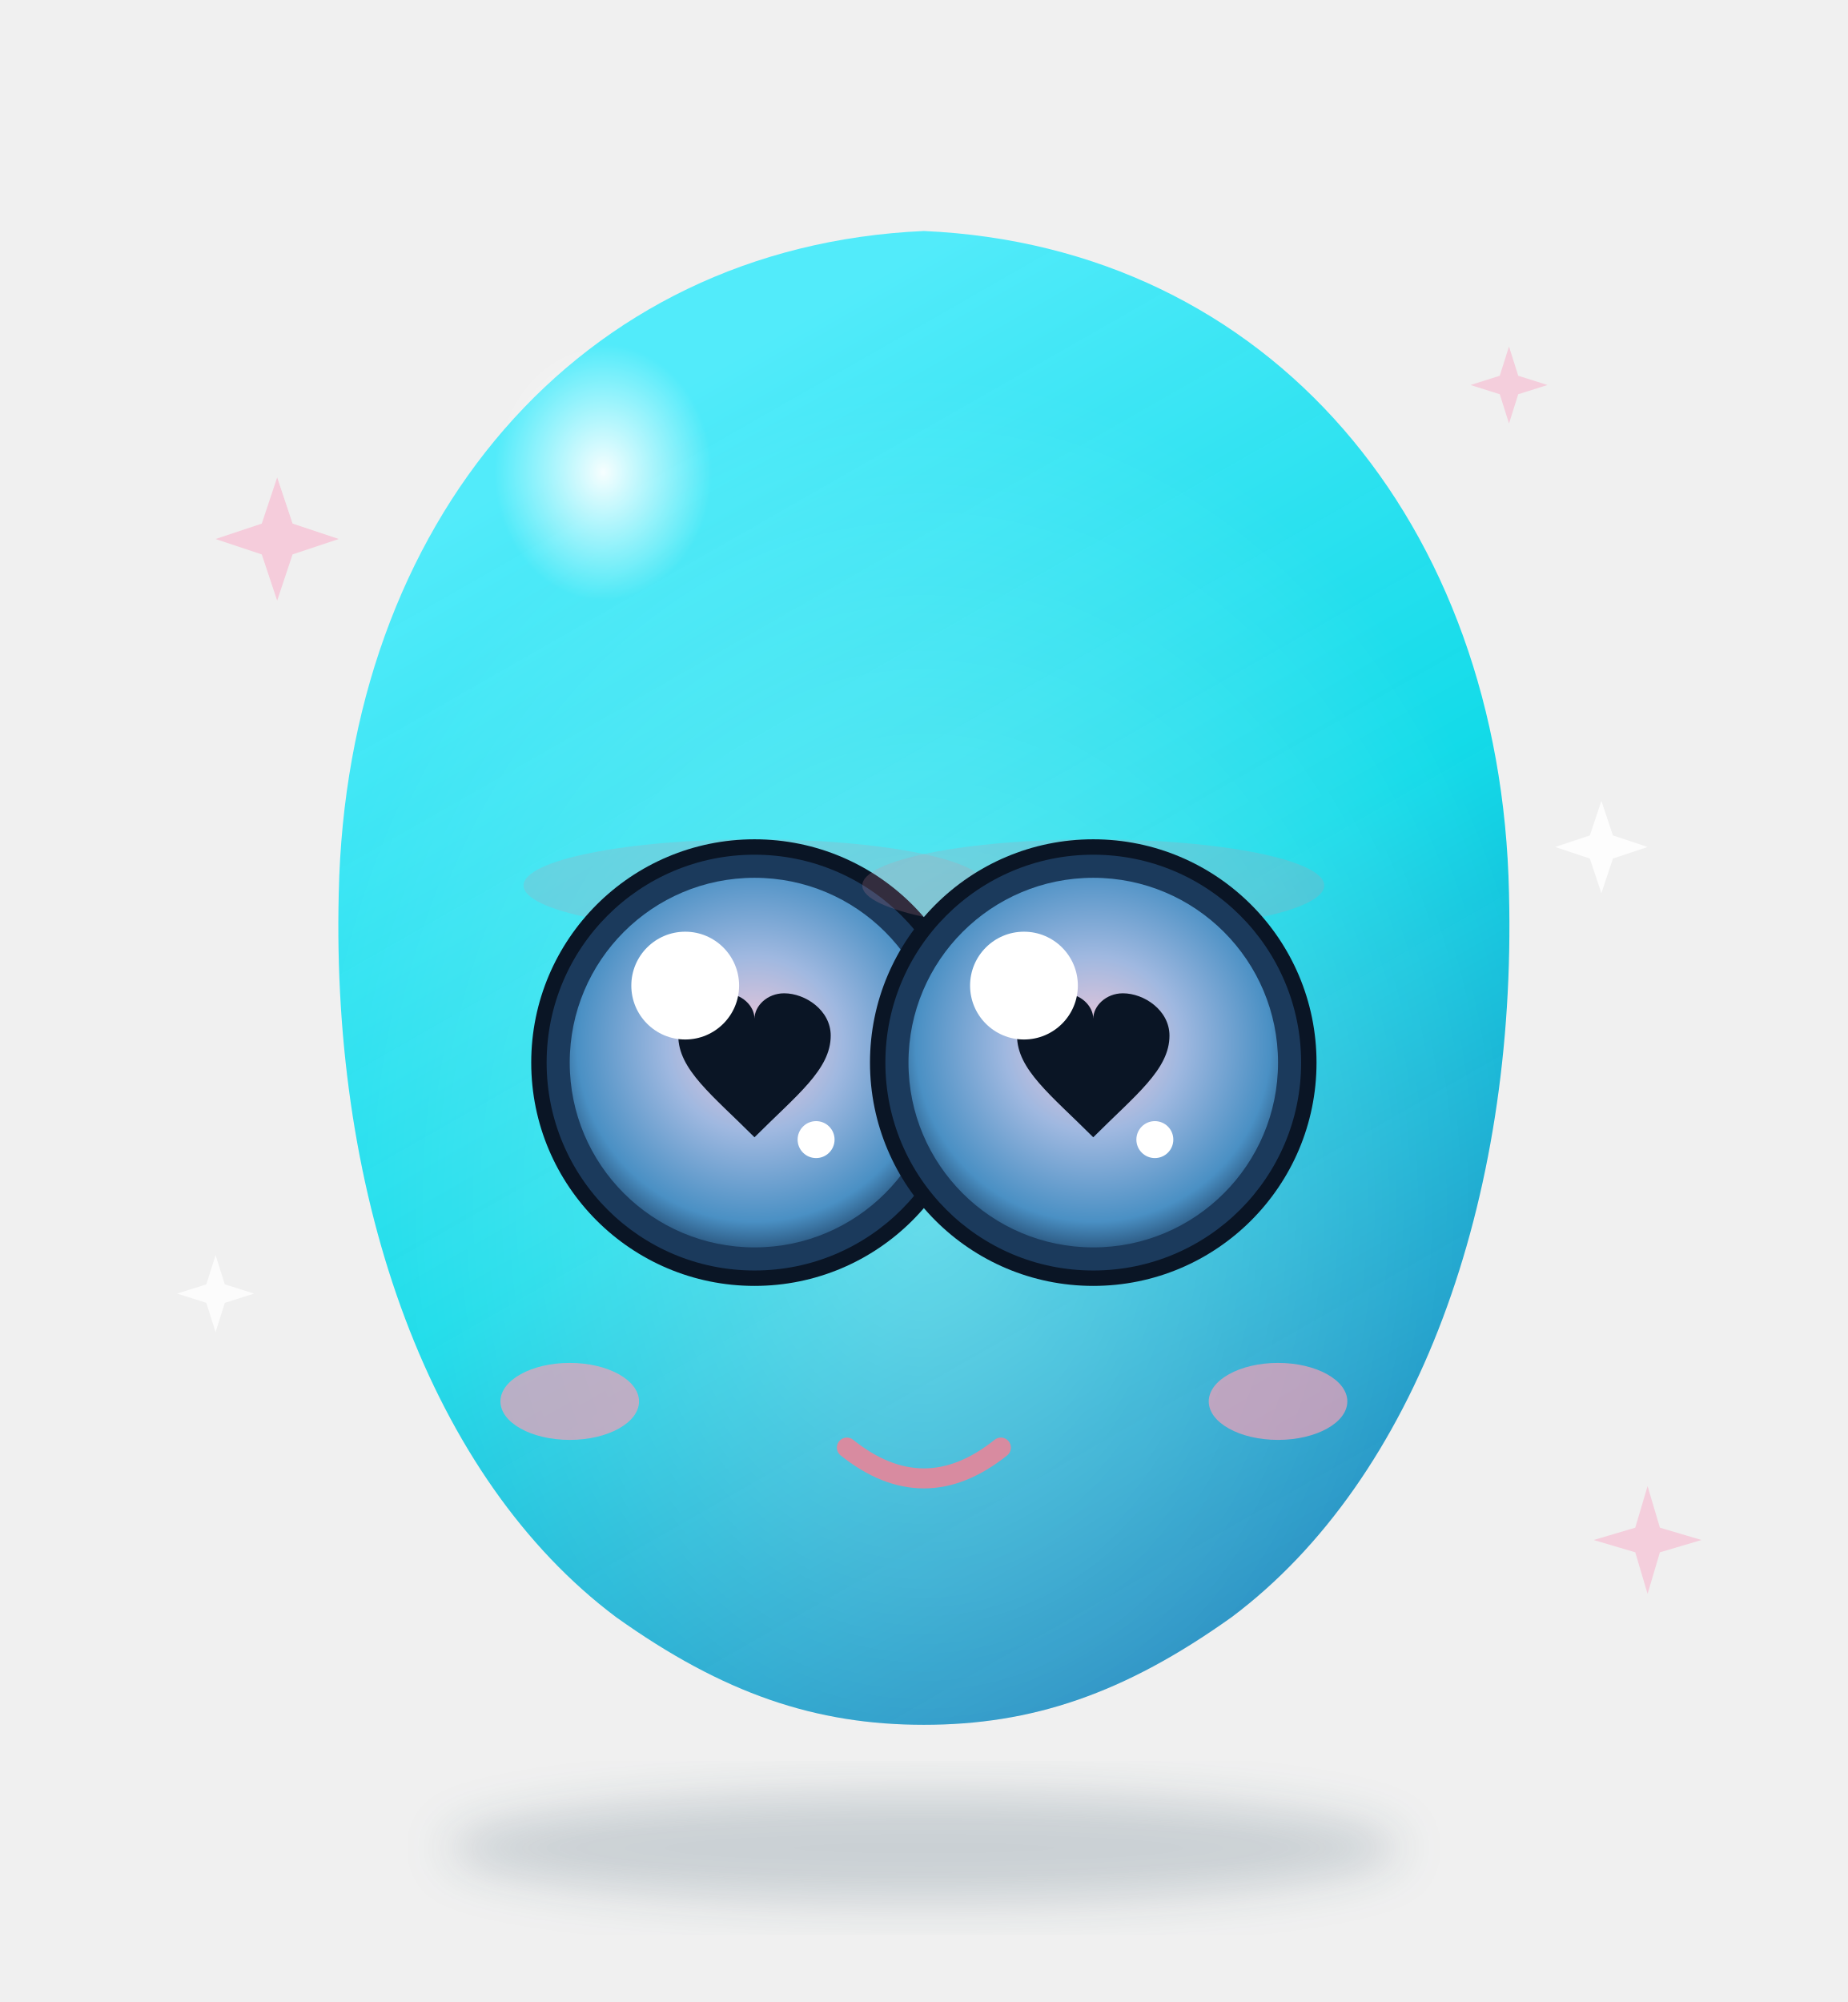
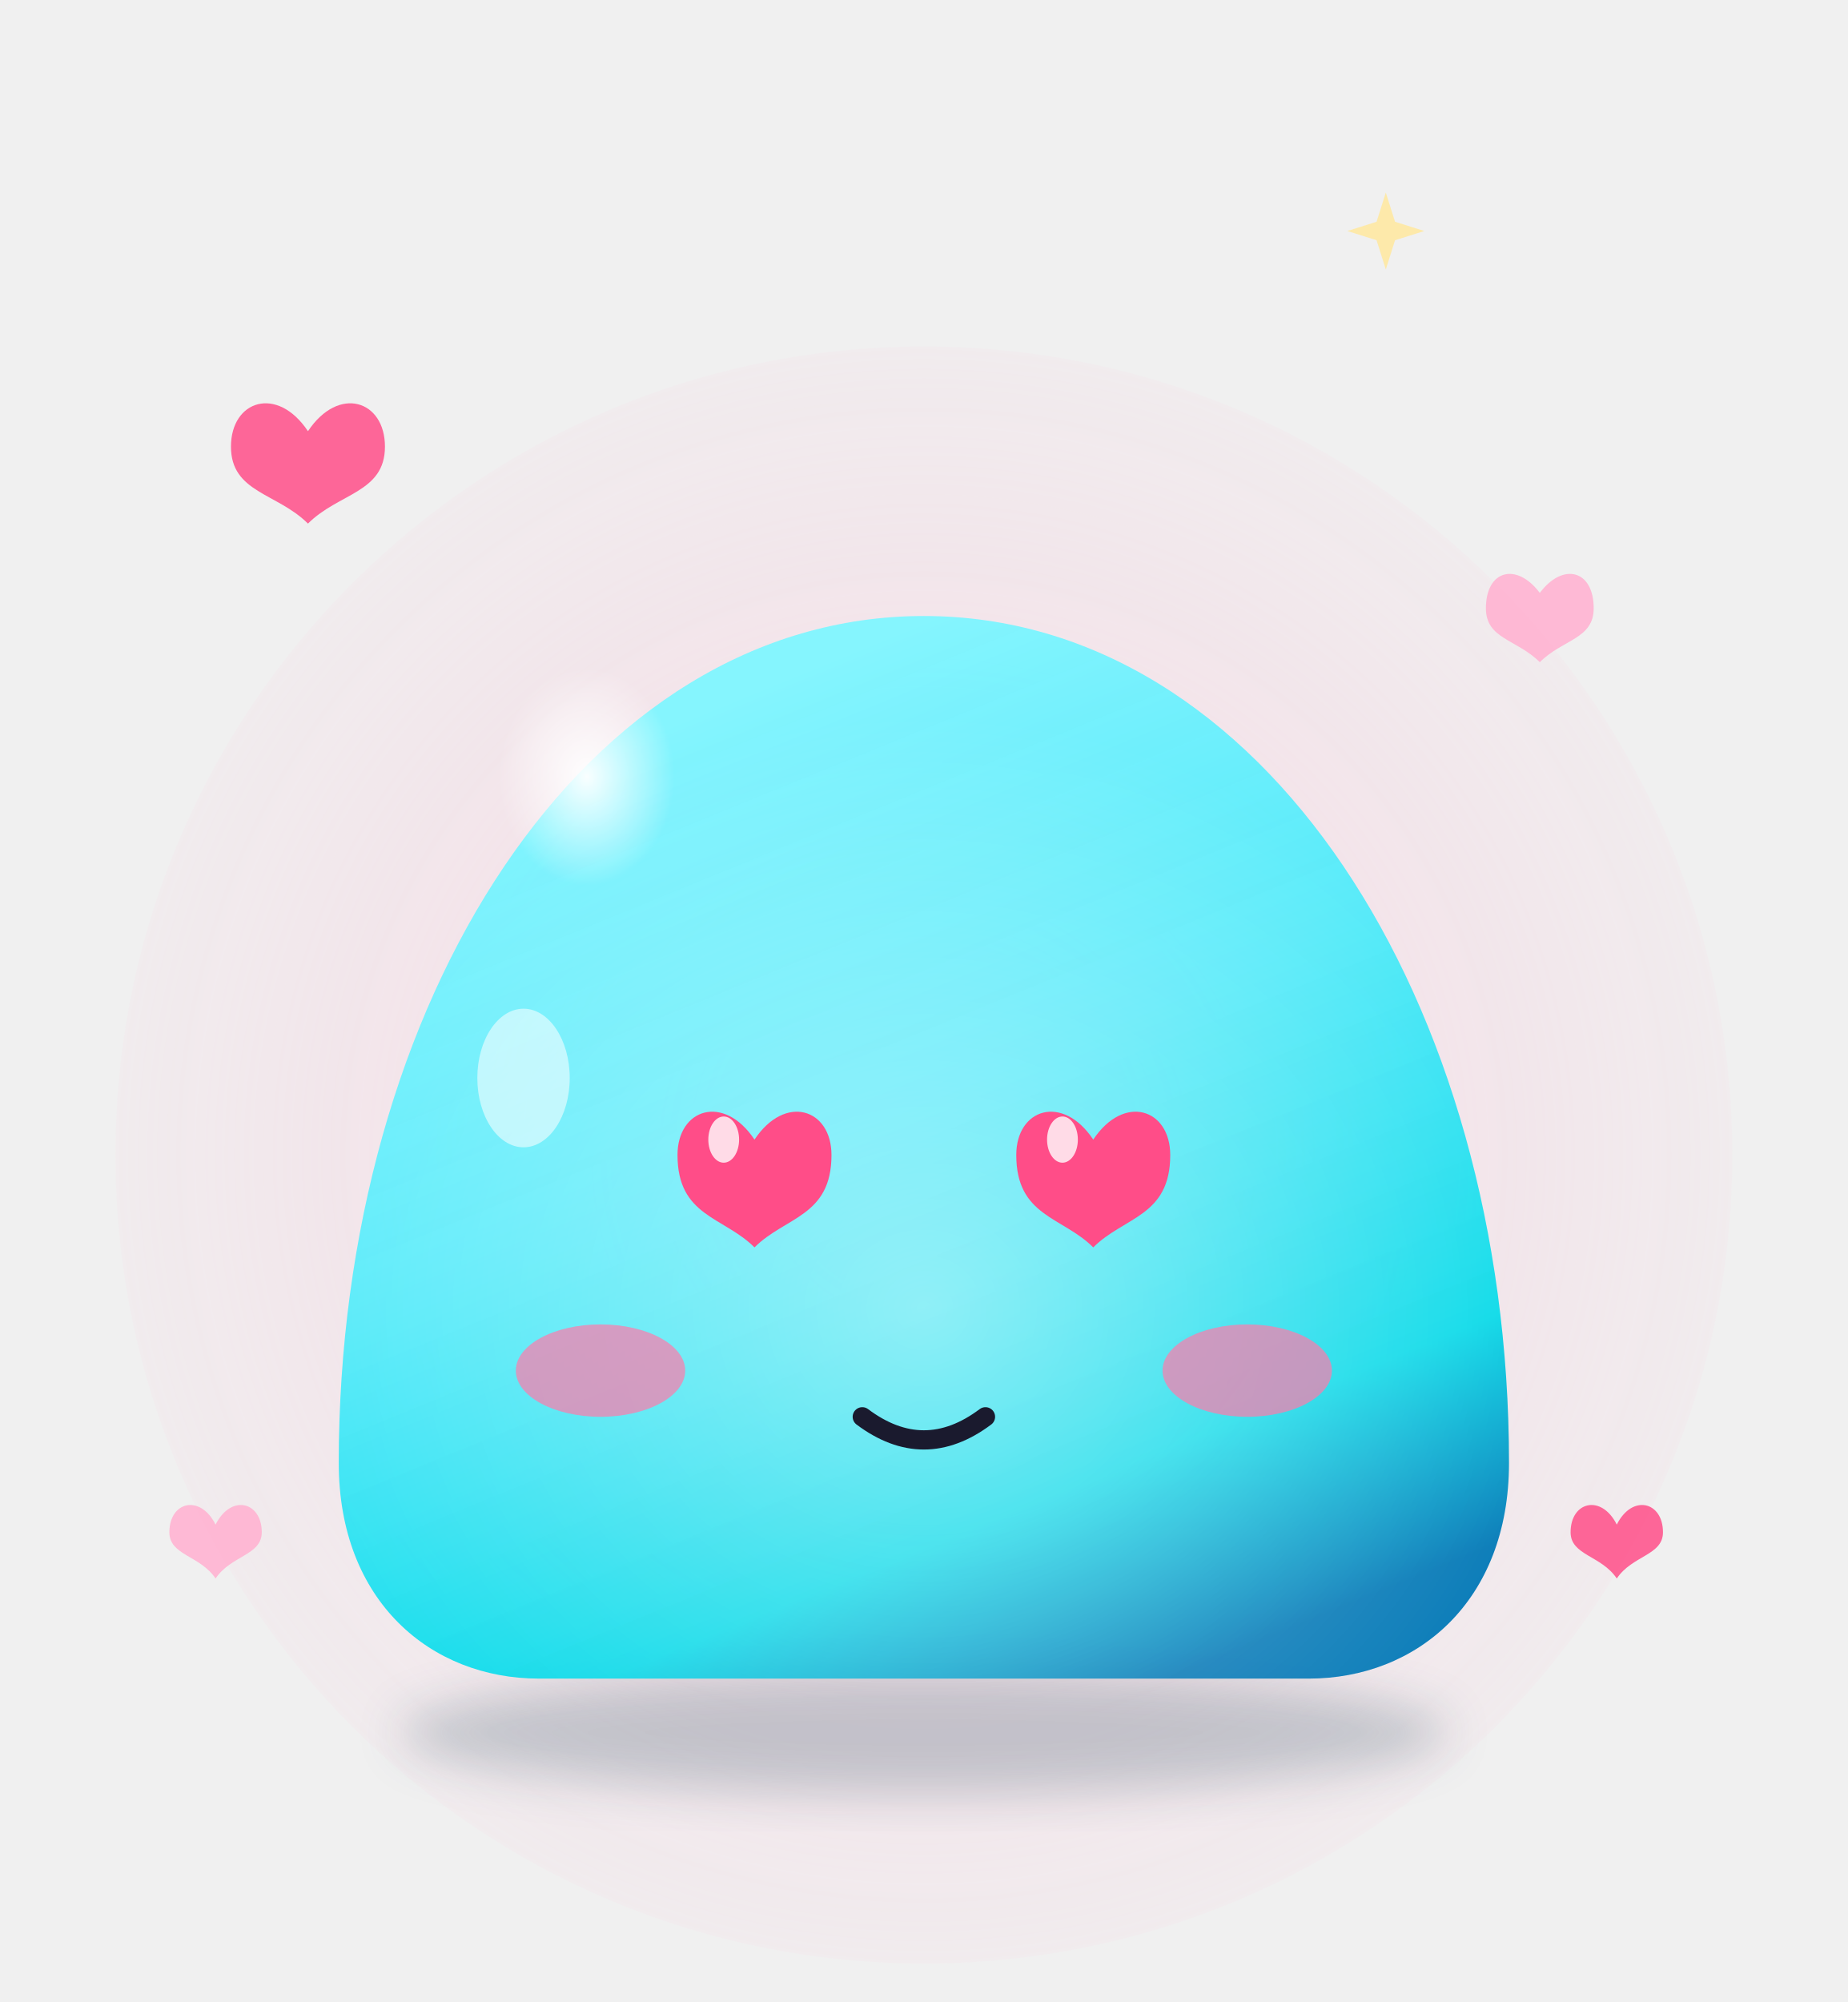
<svg xmlns="http://www.w3.org/2000/svg" viewBox="0 0 240 260" width="240" height="260">
  <defs>
    <linearGradient id="bodyGrad" x1="30%" y1="10%" x2="70%" y2="100%">
-       <stop offset="0%" stop-color="#4AEBFB" stop-opacity="0.95" />
-       <stop offset="50%" stop-color="#00D9E8" stop-opacity="0.92" />
-       <stop offset="100%" stop-color="#0077B6" stop-opacity="0.90" />
+       <stop offset="0%" stop-color="#7FF5FF" stop-opacity="0.95" />
+       <stop offset="40%" stop-color="#4AEBFB" stop-opacity="0.92" />
+       <stop offset="80%" stop-color="#00D9E8" stop-opacity="0.95" />
+       <stop offset="100%" stop-color="#0077B6" stop-opacity="0.95" />
    </linearGradient>
    <radialGradient id="glassInner" cx="50%" cy="65%" r="55%">
-       <stop offset="0%" stop-color="#FFFFFF" stop-opacity="0.35" />
+       <stop offset="0%" stop-color="#FFFFFF" stop-opacity="0.45" />
      <stop offset="100%" stop-color="#FFFFFF" stop-opacity="0" />
    </radialGradient>
    <radialGradient id="hiTop" cx="35%" cy="28%" r="22%">
      <stop offset="0%" stop-color="#FFFFFF" stop-opacity="0.95" />
      <stop offset="100%" stop-color="#FFFFFF" stop-opacity="0" />
    </radialGradient>
-     <radialGradient id="aiboIrisL" cx="50%" cy="45%" r="60%">
-       <stop offset="0%" stop-color="#F5C8D8" />
-       <stop offset="40%" stop-color="#9FB8E0" />
-       <stop offset="80%" stop-color="#4A90C4" />
-       <stop offset="100%" stop-color="#1B3A5C" />
+     <radialGradient id="loveAura" cx="50%" cy="50%" r="60%">
+       <stop offset="0%" stop-color="#FFB3D1" stop-opacity="0.4" />
+       <stop offset="100%" stop-color="#FFB3D1" stop-opacity="0" />
    </radialGradient>
    <filter id="bodyShadow" x="-30%" y="-30%" width="160%" height="160%">
      <feGaussianBlur stdDeviation="3" />
    </filter>
  </defs>
-   <ellipse cx="120" cy="240" rx="62" ry="7" fill="#1A3F55" opacity="0.18" filter="url(#bodyShadow)" />
+   <circle cx="120" cy="150" r="105" fill="url(#loveAura)" />
+   <ellipse cx="120" cy="225" rx="68" ry="8" fill="#1A3F55" opacity="0.22" filter="url(#bodyShadow)" />
  <g class="moodie-body">
-     <path fill="url(#bodyGrad)" d="       M120 30 C 165 32, 195 68, 196 116 C 197 156, 184 192, 160 210       C 146 220, 134 224, 120 224 C 106 224, 94 220, 80 210       C 56 192, 43 156, 44 116 C 45 68, 75 32, 120 30 Z" />
-     <path fill="url(#glassInner)" d="       M120 30 C 165 32, 195 68, 196 116 C 197 156, 184 192, 160 210       C 146 220, 134 224, 120 224 C 106 224, 94 220, 80 210       C 56 192, 43 156, 44 116 C 45 68, 75 32, 120 30 Z" />
-     <ellipse cx="88" cy="78" rx="32" ry="38" fill="url(#hiTop)" />
+     <path fill="url(#bodyGrad)" d="       M 70 218       C 56 218, 44 208, 44 190       C 44 130, 76 80, 120 80       C 164 80, 196 130, 196 190       C 196 208, 184 218, 170 218       Z" />
+     <path fill="url(#glassInner)" d="       M 70 218       C 56 218, 44 208, 44 190       C 44 130, 76 80, 120 80       C 164 80, 196 130, 196 190       C 196 208, 184 218, 170 218       Z" />
+     <ellipse cx="84" cy="115" rx="26" ry="32" fill="url(#hiTop)" />
+     <ellipse cx="68" cy="140" rx="6" ry="9" fill="#FFFFFF" opacity="0.55" />
    <g class="moodie-eyes">
-       <g class="eye eye-left">
-         <ellipse cx="98" cy="115" rx="30" ry="6" fill="#D88BA0" opacity="0.2" />
-         <circle cx="98" cy="138" r="29" fill="#0A1525" />
-         <circle cx="98" cy="138" r="27" fill="#1B3A5C" />
-         <circle cx="98" cy="138" r="24" fill="url(#aiboIrisL)" />
-         <path transform="translate(98 140) scale(0.55)" d="M0 14 C -10 4, -18 -2, -18 -10 C -18 -16, -12 -20, -7 -20 C -3 -20, 0 -17, 0 -14 C 0 -17, 3 -20, 7 -20 C 12 -20, 18 -16, 18 -10 C 18 -2, 10 4, 0 14 Z" fill="#0A1525" />
-         <circle cx="89" cy="128" r="7" fill="#FFFFFF" />
-         <circle cx="106" cy="148" r="2.4" fill="#FFFFFF" />
-       </g>
-       <g class="eye eye-right">
-         <ellipse cx="142" cy="115" rx="30" ry="6" fill="#D88BA0" opacity="0.2" />
-         <circle cx="142" cy="138" r="29" fill="#0A1525" />
-         <circle cx="142" cy="138" r="27" fill="#1B3A5C" />
-         <circle cx="142" cy="138" r="24" fill="url(#aiboIrisL)" />
-         <path transform="translate(142 140) scale(0.55)" d="M0 14 C -10 4, -18 -2, -18 -10 C -18 -16, -12 -20, -7 -20 C -3 -20, 0 -17, 0 -14 C 0 -17, 3 -20, 7 -20 C 12 -20, 18 -16, 18 -10 C 18 -2, 10 4, 0 14 Z" fill="#0A1525" />
-         <circle cx="133" cy="128" r="7" fill="#FFFFFF" />
-         <circle cx="150" cy="148" r="2.4" fill="#FFFFFF" />
-       </g>
+       <path d="M 98 162                C 94 158, 88 158, 88 150                C 88 144, 94 142, 98 148                C 102 142, 108 144, 108 150                C 108 158, 102 158, 98 162 Z" fill="#FF4D88" />
+       <ellipse cx="94" cy="148" rx="2" ry="3" fill="#FFFFFF" opacity="0.8" />
+       <path d="M 142 162                C 138 158, 132 158, 132 150                C 132 144, 138 142, 142 148                C 146 142, 152 144, 152 150                C 152 158, 146 158, 142 162 Z" fill="#FF4D88" />
+       <ellipse cx="138" cy="148" rx="2" ry="3" fill="#FFFFFF" opacity="0.8" />
    </g>
-     <path d="M110 188 Q 120 196, 130 188" stroke="#D88BA0" stroke-width="2.6" stroke-linecap="round" fill="none" />
-     <ellipse cx="74" cy="182" rx="9" ry="5" fill="#F4A0B8" opacity="0.7" />
-     <ellipse cx="166" cy="182" rx="9" ry="5" fill="#F4A0B8" opacity="0.7" />
+     <path d="M 112 184 Q 120 190, 128 184" stroke="#1A1A2E" stroke-width="2.5" stroke-linecap="round" fill="none" />
+     <ellipse cx="78" cy="178" rx="11" ry="6" fill="#FF7AAB" opacity="0.7" />
+     <ellipse cx="162" cy="178" rx="11" ry="6" fill="#FF7AAB" opacity="0.7" />
  </g>
  <g class="moodie-sparkles">
-     <g class="sparkle sparkle-1" transform="translate(36 70)">
-       <path d="M0 -8 L 2 -2 L 8 0 L 2 2 L 0 8 L -2 2 L -8 0 L -2 -2 Z" fill="#F5C8D8" opacity="0.9" />
+     <g transform="translate(40 60)">
+       <path d="M 0 8 C -4 4, -10 4, -10 -2 C -10 -8, -4 -10, 0 -4 C 4 -10, 10 -8, 10 -2 C 10 4, 4 4, 0 8 Z" fill="#FF4D88" opacity="0.85" />
    </g>
-     <g class="sparkle sparkle-2" transform="translate(208 110)">
-       <path d="M0 -6 L 1.5 -1.5 L 6 0 L 1.5 1.5 L 0 6 L -1.5 1.5 L -6 0 L -1.5 -1.5 Z" fill="#FFFFFF" opacity="0.85" />
+     <g transform="translate(200 80)">
+       <path d="M 0 6 C -3 3, -7 3, -7 -1 C -7 -6, -3 -7, 0 -3 C 3 -7, 7 -6, 7 -1 C 7 3, 3 3, 0 6 Z" fill="#FFB3D1" opacity="0.9" />
    </g>
-     <g class="sparkle sparkle-3" transform="translate(196 50)">
-       <path d="M0 -5 L 1.2 -1.2 L 5 0 L 1.2 1.2 L 0 5 L -1.2 1.2 L -5 0 L -1.2 -1.2 Z" fill="#F5C8D8" opacity="0.85" />
+     <g transform="translate(210 200)">
+       <path d="M 0 5 C -2 2, -6 2, -6 -1 C -6 -5, -2 -6, 0 -2 C 2 -6, 6 -5, 6 -1 C 6 2, 2 2, 0 5 Z" fill="#FF4D88" opacity="0.85" />
    </g>
-     <g class="sparkle sparkle-4" transform="translate(28 168)">
-       <path d="M0 -5 L 1.2 -1.2 L 5 0 L 1.2 1.2 L 0 5 L -1.2 1.2 L -5 0 L -1.2 -1.2 Z" fill="#FFFFFF" opacity="0.8" />
+     <g transform="translate(28 200)">
+       <path d="M 0 5 C -2 2, -6 2, -6 -1 C -6 -5, -2 -6, 0 -2 C 2 -6, 6 -5, 6 -1 C 6 2, 2 2, 0 5 Z" fill="#FFB3D1" opacity="0.9" />
    </g>
-     <g class="sparkle sparkle-5" transform="translate(214 200)">
-       <path d="M0 -7 L 1.6 -1.6 L 7 0 L 1.6 1.6 L 0 7 L -1.6 1.6 L -7 0 L -1.6 -1.6 Z" fill="#F5C8D8" opacity="0.85" />
+     <g class="sparkle" transform="translate(180 30)">
+       <path d="M0 -5 L 1.2 -1.2 L 5 0 L 1.2 1.2 L 0 5 L -1.2 1.2 L -5 0 L -1.2 -1.2 Z" fill="#FFE89E" opacity="0.85" />
    </g>
  </g>
</svg>
